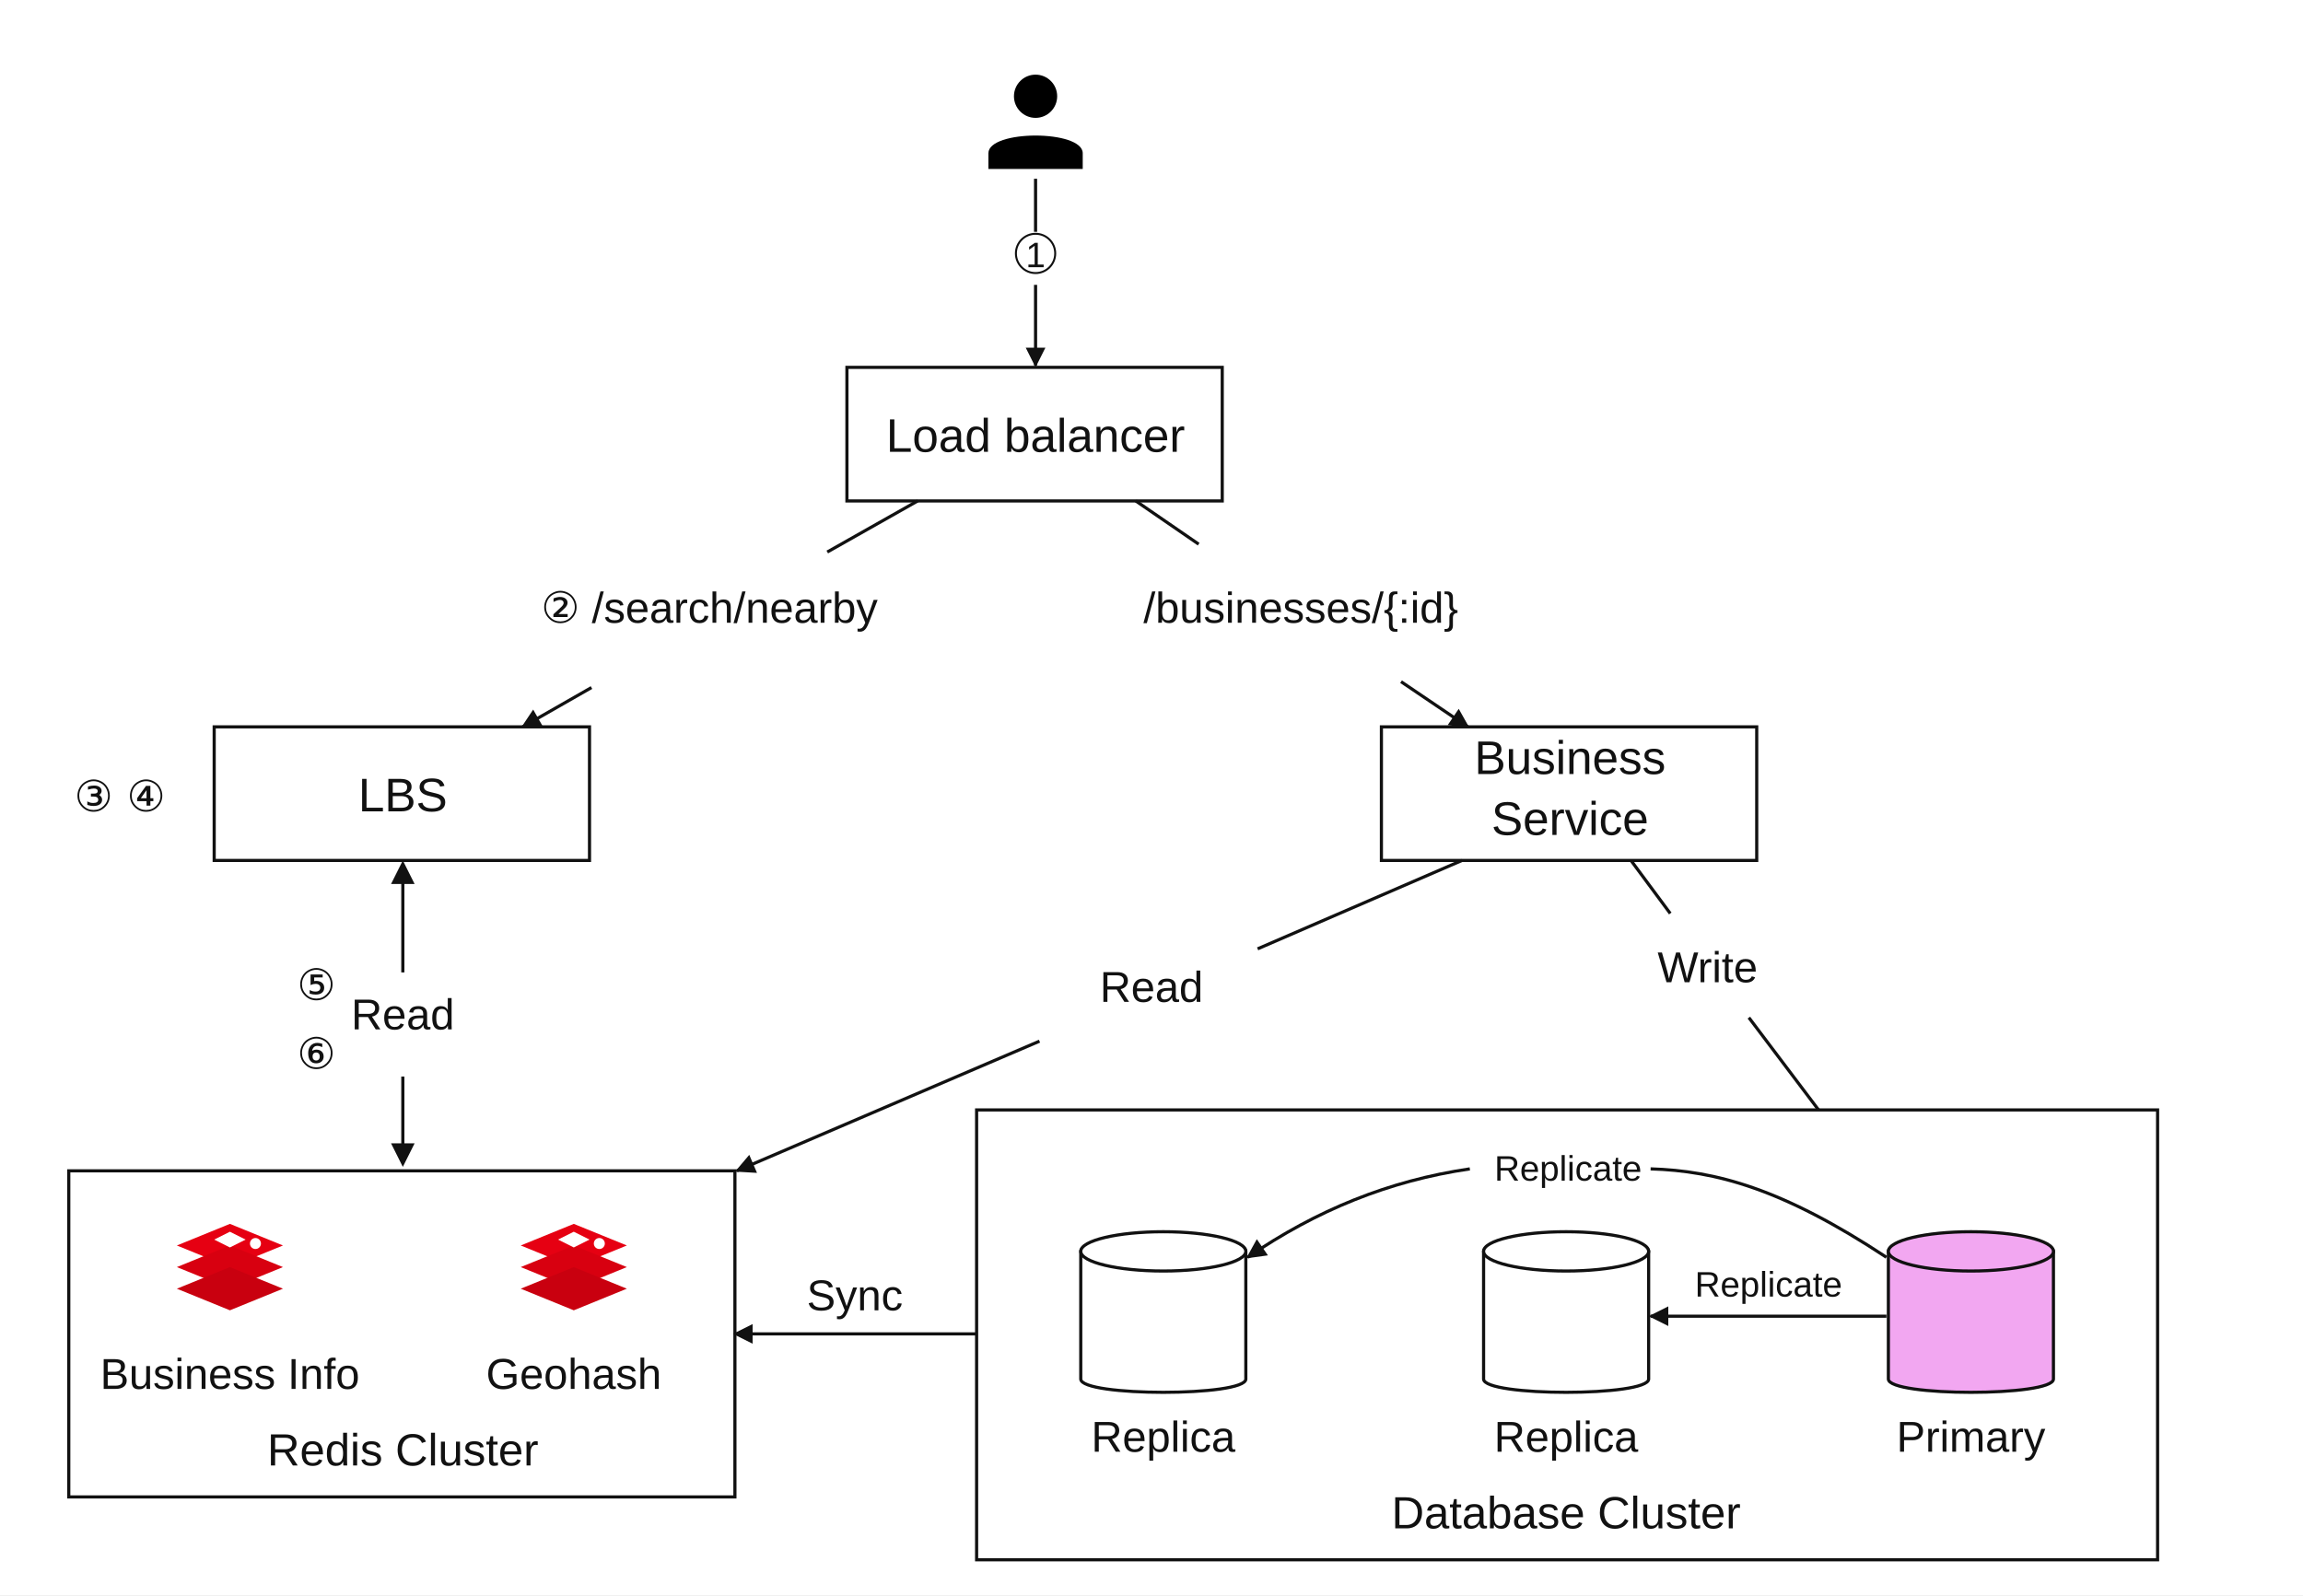
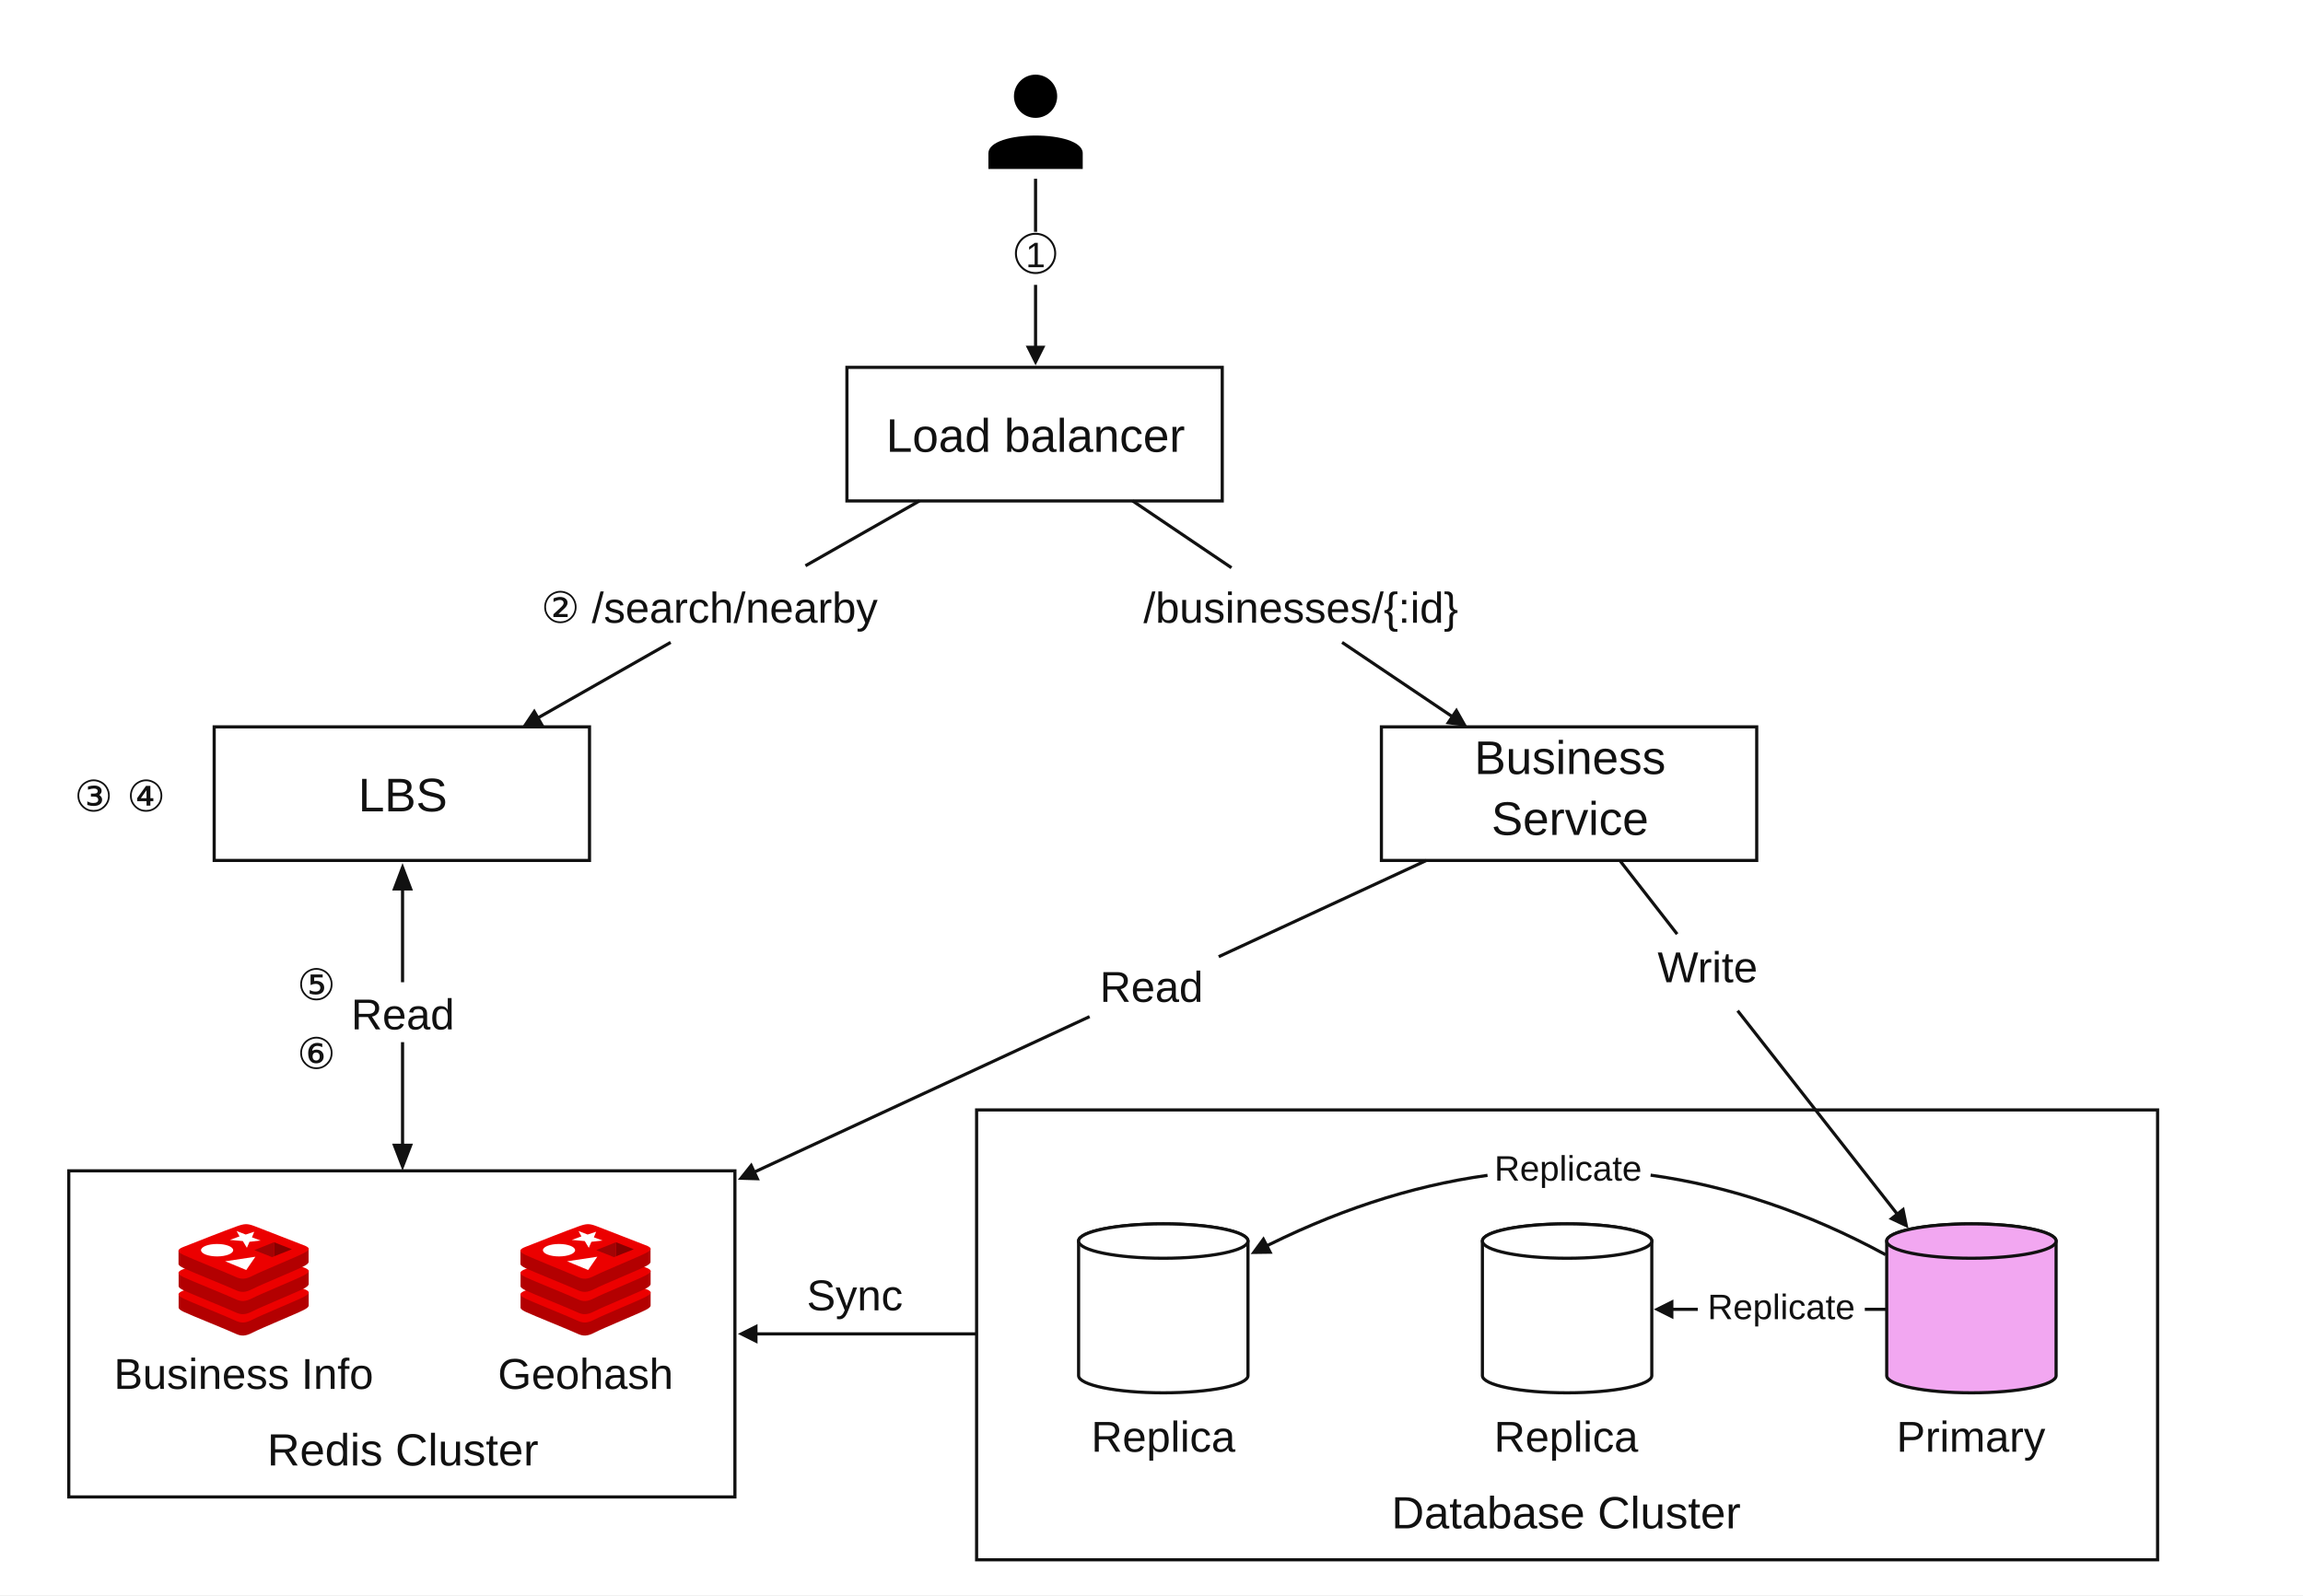
<svg xmlns="http://www.w3.org/2000/svg" width="1172" height="812" viewBox="0 0 1172 812" role="img" aria-labelledby="title desc">
  <defs>
-     <marker id="arrow" markerWidth="10" markerHeight="10" viewBox="0 0 10 10" refX="9" refY="5" orient="auto" markerUnits="userSpaceOnUse">
+     <marker id="arrow" markerWidth="10" markerHeight="10" viewBox="0 0 10 10" refX="7.5" refY="5" orient="auto" markerUnits="userSpaceOnUse">
      <path d="M0 0L10 5L0 10Z" fill="#111" />
    </marker>
    <symbol id="user" viewBox="0 0 54 54">
      <circle cx="27" cy="12" r="11" />
      <path d="M3 49V41C3 29 51 29 51 41V49Z" />
    </symbol>
-     <symbol id="db" viewBox="0 0 86 92">
-       <path d="M1 13C1 4 85 4 85 13V78C85 87 1 87 1 78Z" fill="currentColor" stroke="#111" stroke-width="1.6" />
-       <ellipse cx="43" cy="13" rx="42" ry="10" fill="currentColor" stroke="#111" stroke-width="1.6" />
+     <symbol id="db" viewBox="0 0 88 93">
+       <path d="M0.9 13.75A43.1 8.75 0 0 1 87.1 13.75V82.25A43.1 8.75 0 0 1 0.9 82.25Z" fill="currentColor" stroke="#111" stroke-width="1.6" />
+       <ellipse cx="44" cy="13.75" rx="43.1" ry="8.75" fill="currentColor" stroke="#111" stroke-width="1.6" />
    </symbol>
-     <symbol id="redis" viewBox="0 0 62 55">
-       <path d="M4 13L31 2L58 13L31 24Z" fill="#e60012" />
-       <path d="M4 24L31 13L58 24L31 35Z" fill="#d80010" />
-       <path d="M4 35L31 24L58 35L31 46Z" fill="#c9000f" />
-       <path d="M23 10L31 6L39 10L31 14Z" fill="#fff" />
-       <circle cx="44" cy="12" r="2.8" fill="#fff" />
+     <symbol id="redis" viewBox="1.2 10.2 125.6 107.6">
+       <path fill="#b30001" d="M121.8 93.1c-6.7 3.5-41.4 17.7-48.8 21.6-7.4 3.9-11.5 3.8-17.3 1S13 98.1 6.3 94.9c-3.3-1.6-5-2.9-5-4.2V78s48-10.5 55.8-13.2c7.8-2.8 10.4-2.9 17-.5s46.1 9.5 52.6 11.9v12.5c0 1.3-1.5 2.7-4.9 4.4z" />
+       <path fill="#ec0000" d="M121.8 80.5C115.1 84 80.4 98.2 73 102.1c-7.4 3.9-11.5 3.8-17.3 1-5.8-2.8-42.7-17.7-49.4-20.9C-.3 79-.5 76.8 6 74.3c6.5-2.6 43.2-17 51-19.7 7.8-2.8 10.4-2.9 17-.5s41.1 16.1 47.6 18.5c6.7 2.4 6.9 4.4.2 7.9z" />
+       <path fill="#b30001" d="M121.8 72.5C115.1 76 80.4 90.2 73 94.1c-7.4 3.8-11.5 3.8-17.3 1C49.9 92.3 13 77.4 6.3 74.2c-3.3-1.6-5-2.9-5-4.2V57.3s48-10.5 55.8-13.2c7.8-2.8 10.4-2.9 17-.5s46.1 9.5 52.6 11.9V68c0 1.3-1.5 2.7-4.9 4.5z" />
+       <path fill="#ec0000" d="M121.8 59.8c-6.7 3.5-41.4 17.7-48.8 21.6-7.4 3.8-11.5 3.8-17.3 1C49.9 79.6 13 64.7 6.3 61.5s-6.8-5.4-.3-7.9c6.5-2.6 43.2-17 51-19.7 7.8-2.8 10.4-2.9 17-.5s41.1 16.1 47.6 18.5c6.7 2.4 6.9 4.4.2 7.9z" />
+       <path fill="#b30001" d="M121.8 51c-6.7 3.5-41.4 17.7-48.8 21.6-7.4 3.8-11.5 3.8-17.3 1C49.9 70.9 13 56 6.3 52.8c-3.3-1.6-5.1-2.9-5.1-4.2V35.9s48-10.5 55.8-13.2c7.8-2.8 10.4-2.9 17-.5s46.1 9.5 52.6 11.9v12.5c.1 1.3-1.4 2.6-4.8 4.4z" />
+       <path fill="#ec0000" d="M121.8 38.3C115.1 41.8 80.4 56 73 59.9c-7.4 3.8-11.5 3.8-17.3 1S13 43.3 6.3 40.1s-6.8-5.4-.3-7.9c6.5-2.6 43.2-17 51-19.7 7.8-2.8 10.4-2.9 17-.5s41.1 16.1 47.6 18.5c6.7 2.4 6.9 4.4.2 7.8z" />
+       <path fill="#fff" d="M80.4 26.1l-10.8 1.2-2.5 5.8-3.9-6.5-12.5-1.1 9.3-3.4-2.8-5.2 8.8 3.4 8.2-2.7L72 23z" />
+       <path fill="#fff" d="M66.5 54.5l-20.3-8.4 29.1-4.4z" />
+       <ellipse fill="#fff" cx="38.4" cy="35.4" rx="15.5" ry="6" />
+       <path fill="#870000" d="M93.3 27.7l17.2 6.8-17.2 6.8z" />
+       <path fill="#a20304" d="M74.3 35.3l19-7.6v13.6l-1.9.8z" />
    </symbol>
    <style>.box{fill:#fff;stroke:#111;stroke-width:1.6}.flow{fill:none;stroke:#111;stroke-width:1.6;marker-end:url(#arrow)}.plain{fill:none;stroke:#111;stroke-width:1.6}.t{font-family:Arial,Helvetica,sans-serif;fill:#111;text-anchor:middle}.node{font-size:24px}.label{font-size:22px}.small{font-size:18px}.cluster{font-size:23px}</style>
  </defs>
  <rect width="1172" height="812" fill="#fff" />
  <use href="#user" x="500" y="37" width="54" height="54" />
  <path class="plain" d="M527 91V118" />
-   <path class="flow" d="M527 145V186" />
+   <path class="flow" d="M527 145V183.5" />
  <circle cx="527" cy="129" r="10" fill="#fff" stroke="#111" />
  <text class="t small" x="527" y="136">1</text>
  <rect class="box" x="431" y="187" width="191" height="68" />
  <text class="t node" x="527" y="230">Load balancer</text>
-   <path class="plain" d="M467 255L421 281" />
-   <path class="flow" d="M301 350L266 370" />
+   <path class="plain" d="M467.9 255L409.9 288" />
+   <path class="flow" d="M341.3 327L267.9 368.76" />
  <text class="t label" x="361" y="317">② /search/nearby</text>
-   <path class="plain" d="M578 255L610 277" />
-   <path class="flow" d="M713 347L747 370" />
+   <path class="plain" d="M576.4 255L626.7 289" />
+   <path class="flow" d="M683 327L744.66 368.56" />
  <text class="t label" x="662" y="317">/businesses/{:id}</text>
  <rect class="box" x="109" y="370" width="191" height="68" />
  <text class="t node" x="205" y="413">LBS</text>
  <text class="t label" x="61" y="413">③ ④</text>
  <rect class="box" x="703" y="370" width="191" height="68" />
  <text class="t node" x="799" y="394">Business</text>
  <text class="t node" x="799" y="425">Service</text>
-   <path class="plain" d="M205 449V495M205 548V583" />
-   <path d="M199 450L205 438L211 450ZM199 582L205 594L211 582Z" fill="#111" />
+   <path class="plain" d="M204.86 452V500M204.86 530.5V583" />
+   <path d="M199.56 453.3L204.86 439.3L210.16 453.3ZM199.56 582.2L204.86 596L210.16 582.2Z" fill="#111" />
  <text class="t label" x="161" y="509">⑤</text>
  <text class="t label" x="161" y="544">⑥</text>
  <text class="t label" x="205" y="524">Read</text>
-   <path class="plain" d="M744 438L640 483" />
-   <path class="flow" d="M529 530L375 596" />
+   <path class="plain" d="M725.9 438L620.2 487" />
+   <path class="flow" d="M554.5 517.5L377.76 599.47" />
  <text class="t label" x="586" y="510">Read</text>
-   <path class="plain" d="M830 438L850 465" />
-   <path class="flow" d="M890 518L970 624" />
+   <path class="plain" d="M824.3 438L853.5 475.5" />
  <text class="t label" x="869" y="500">Write</text>
  <rect class="box" x="35" y="596" width="339" height="166" />
-   <use href="#redis" x="86" y="621" width="62" height="55" />
-   <use href="#redis" x="261" y="621" width="62" height="55" />
+   <use href="#redis" x="90.85" y="623.1" width="66.3" height="56.8" />
+   <use href="#redis" x="264.85" y="623.1" width="66.3" height="56.8" />
  <g class="t label">
-     <text x="117" y="707">Business Info</text>
-     <text x="292" y="707">Geohash</text>
+     <text x="124" y="707">Business Info</text>
+     <text x="298" y="707">Geohash</text>
    <text class="cluster" x="205" y="746">Redis Cluster</text>
  </g>
  <rect class="box" x="497" y="565" width="601" height="229" />
-   <use href="#db" x="549" y="624" width="86" height="92" color="#fff" />
-   <use href="#db" x="754" y="624" width="86" height="92" color="#fff" />
-   <use href="#db" x="960" y="624" width="86" height="92" color="#f2a7f1" />
+   <use href="#db" x="548" y="618" width="88" height="93" color="#fff" />
+   <use href="#db" x="753.5" y="618" width="88" height="93" color="#fff" />
+   <use href="#db" x="959.25" y="618" width="88" height="93" color="#f2a7f1" />
+   <path class="flow" d="M884.3 514.5L969.67 623.32" />
  <g class="t label">
    <text x="592" y="739">Replica</text>
    <text x="797" y="739">Replica</text>
    <text x="1003" y="739">Primary</text>
  </g>
-   <path class="plain" d="M960 640C907 605 873 596 840 595" />
-   <path class="flow" d="M748 595C707 601 670 616 635 640" />
+   <path class="plain" d="M959.6 638.7C919.8 617.1 879.9 603.7 840 598.2" />
+   <path class="flow" d="M757 598.3C717.6 603.7 678.2 616.8 638.7 637.2" />
  <text class="t small" x="798" y="601">Replicate</text>
-   <path class="flow" d="M960 670H840" />
-   <text class="t small" x="900" y="660">Replicate</text>
-   <path class="flow" d="M497 679H374" />
+   <path class="plain" d="M949 666.5H960.15" />
+   <path class="flow" d="M864 666.5H844.1" />
+   <text class="t small" x="906.5" y="671.5">Replicate</text>
+   <path class="flow" d="M497 679H378" />
  <text class="t label" x="435" y="667">Sync</text>
  <text class="t cluster" x="797" y="778">Database Cluster</text>
</svg>
